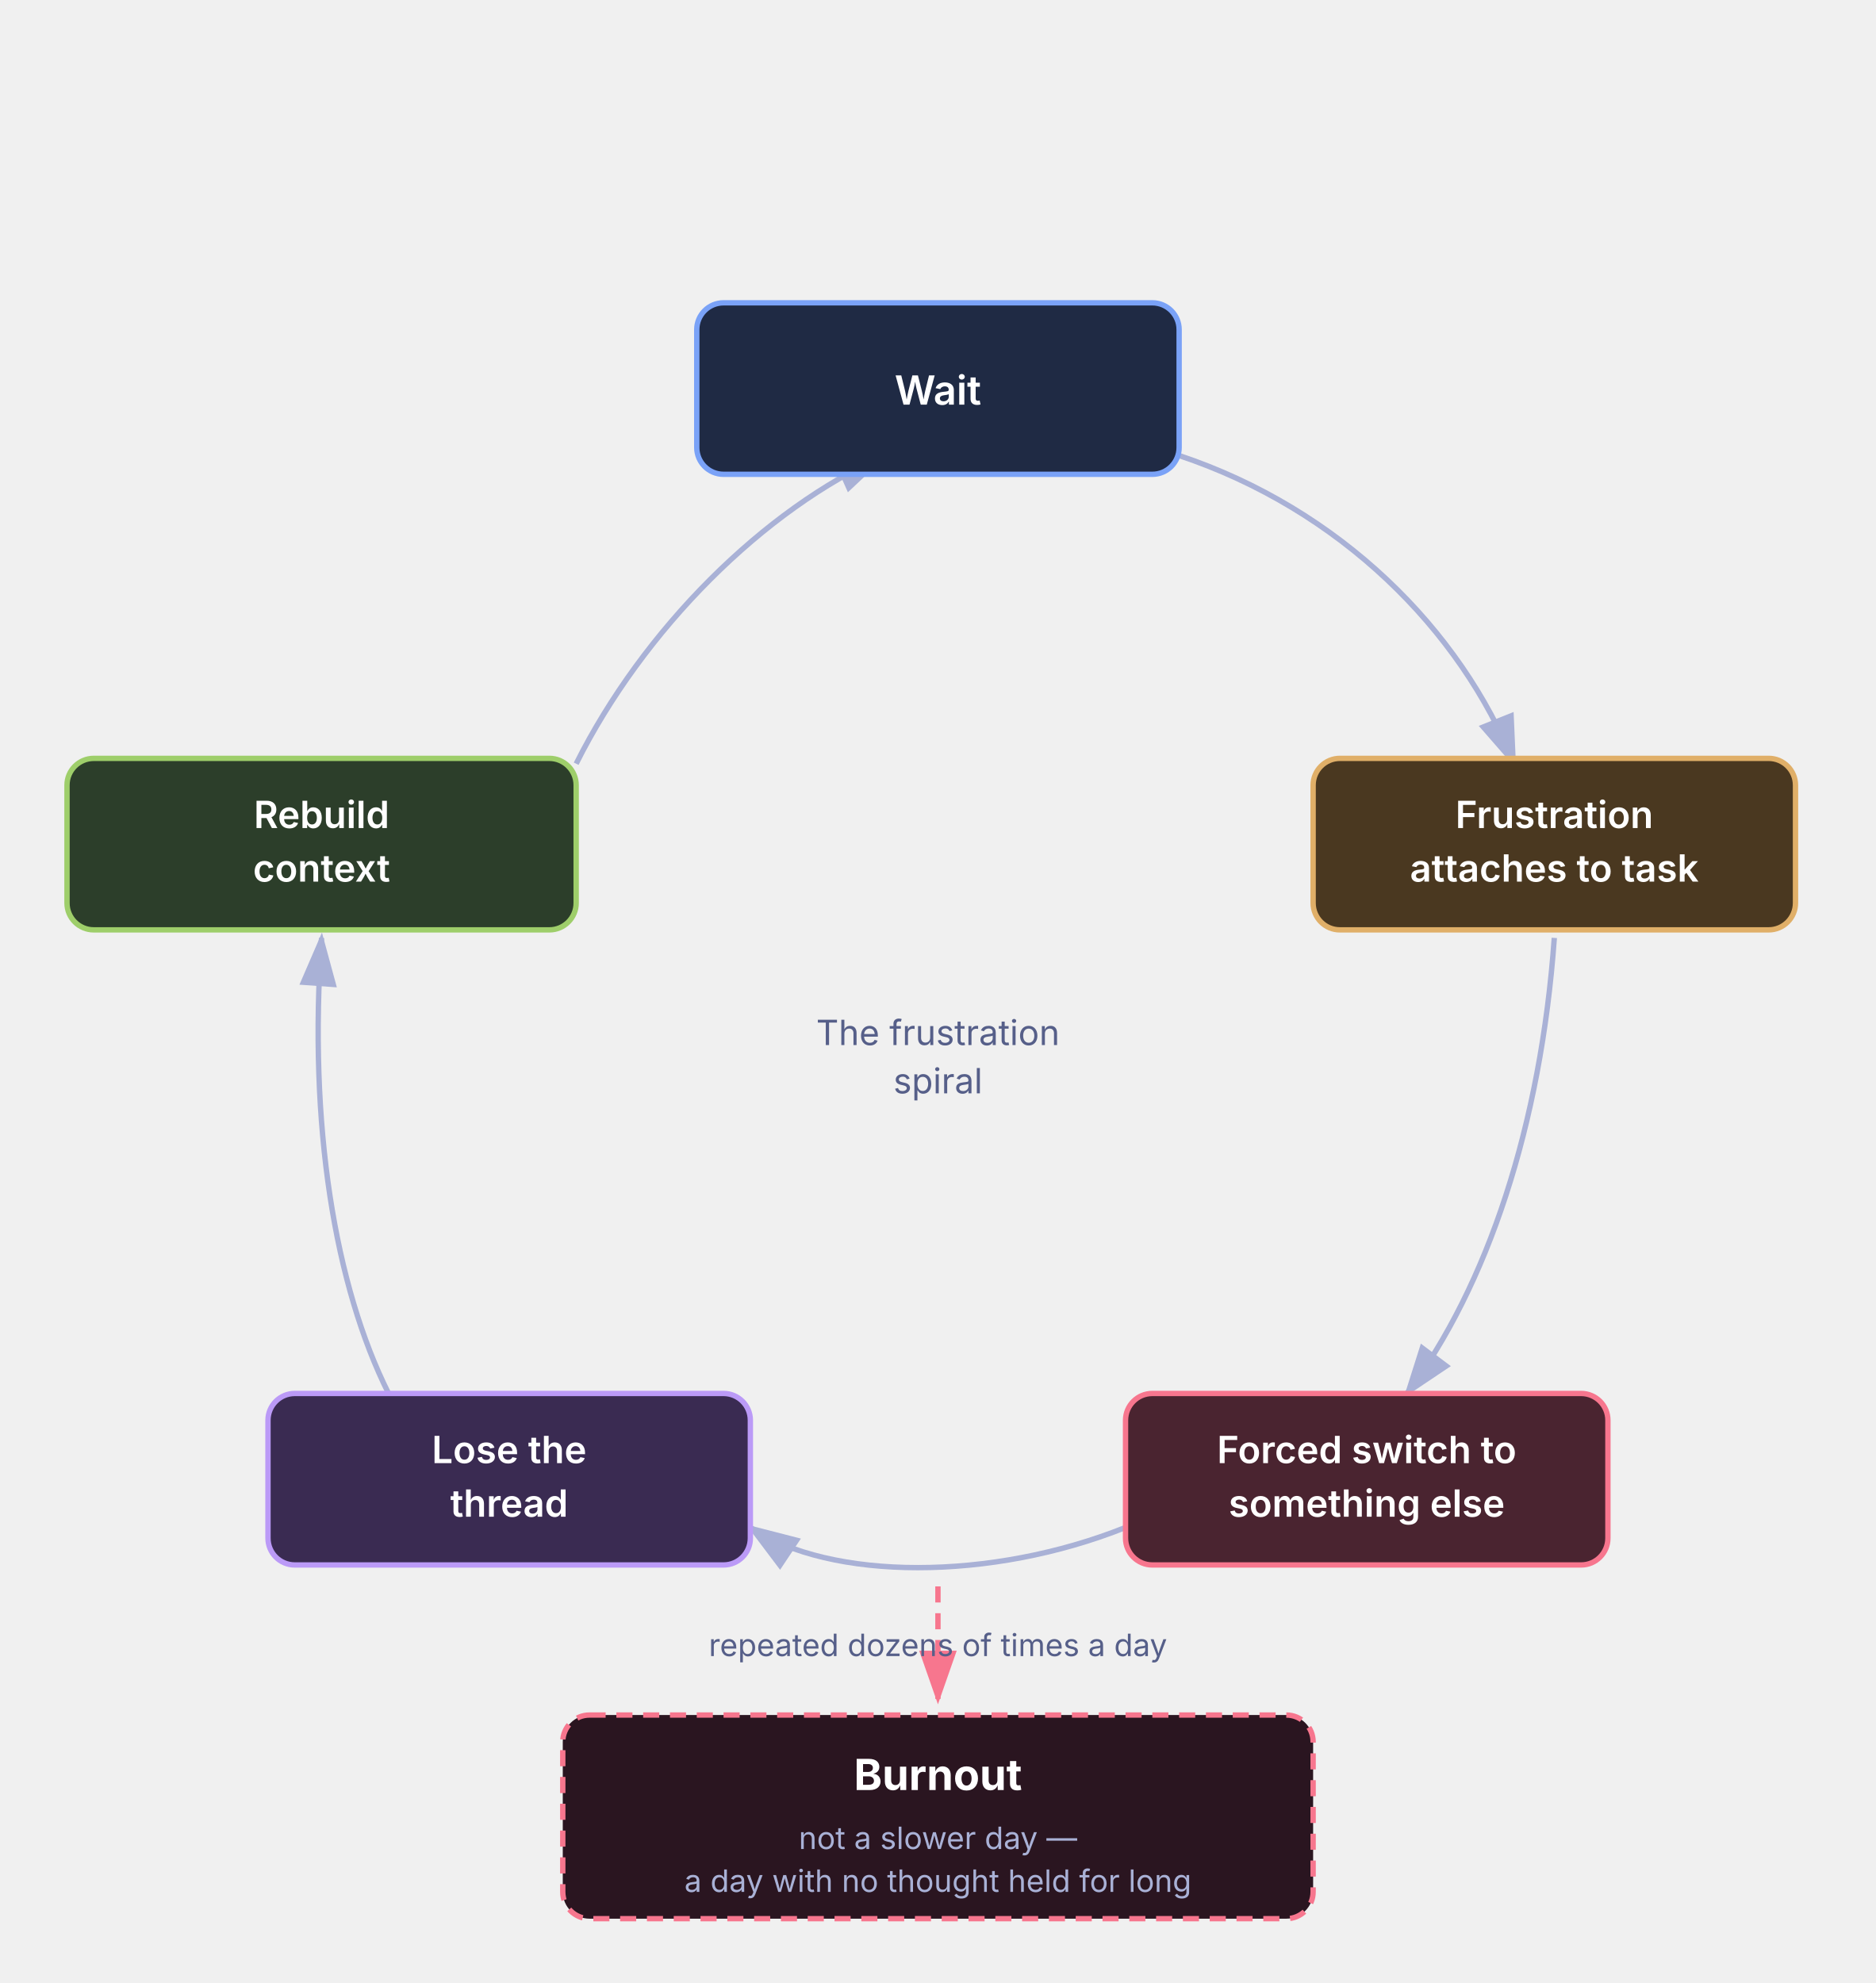
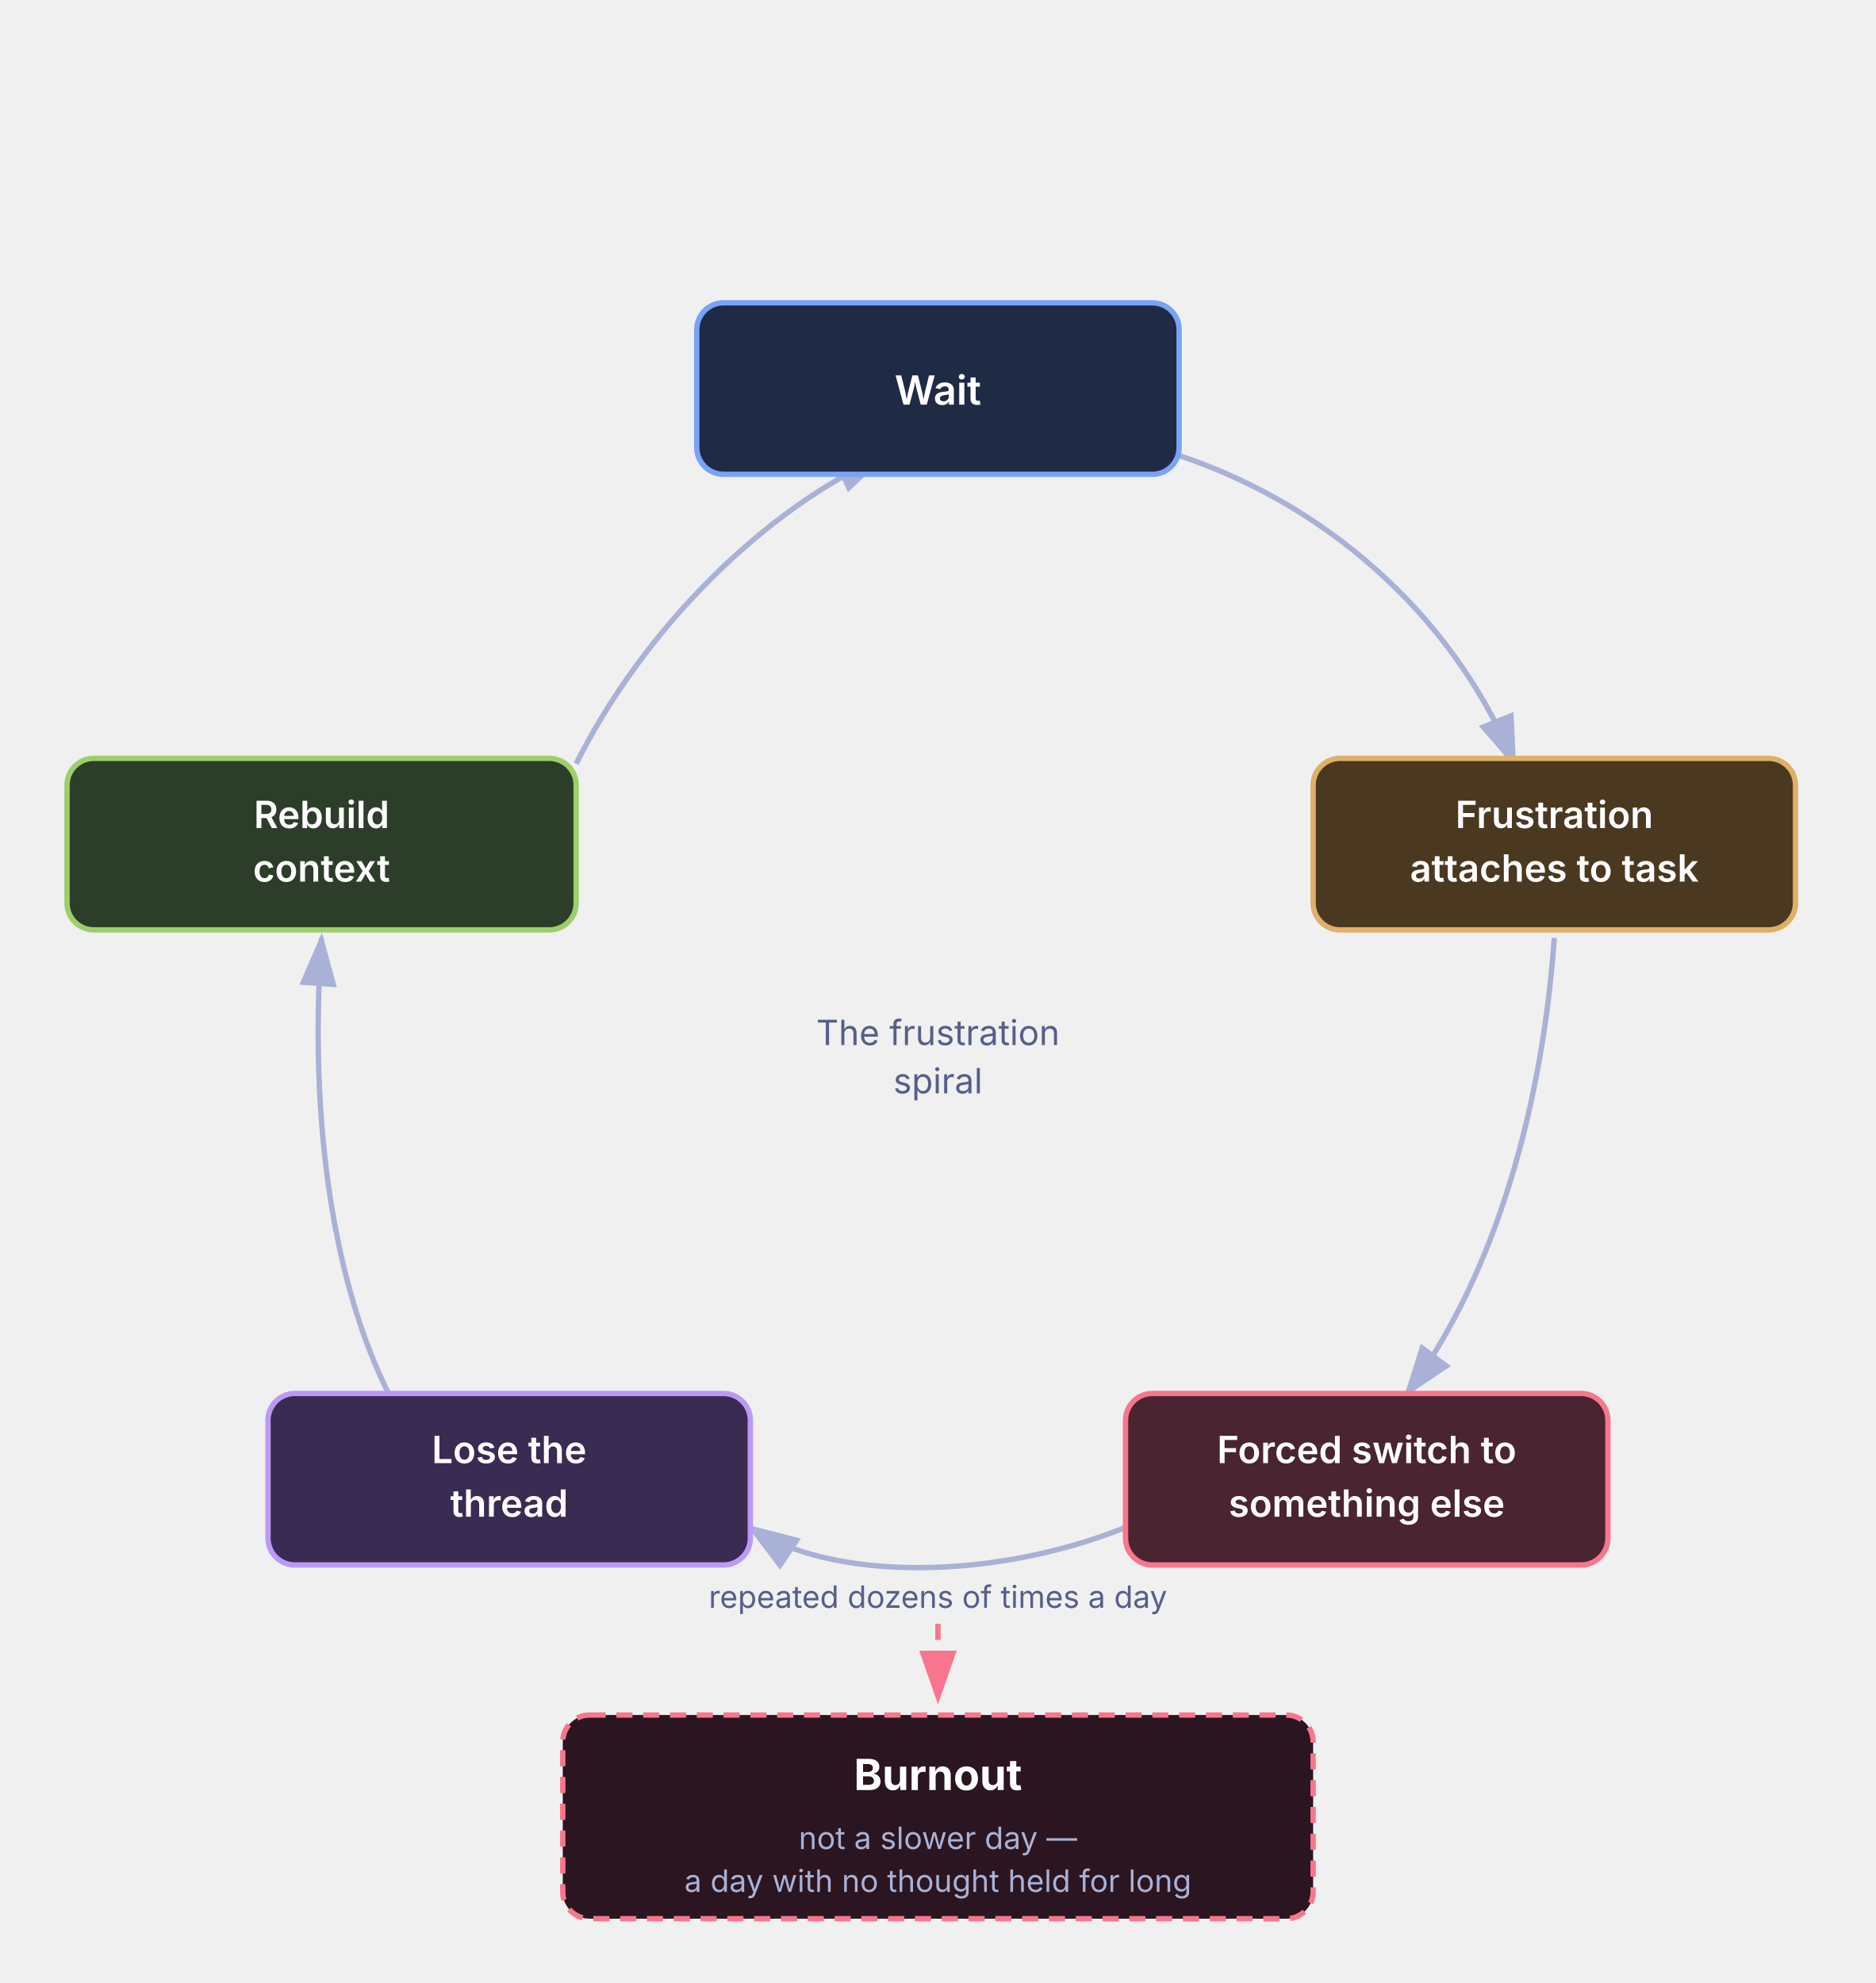
<svg xmlns="http://www.w3.org/2000/svg" viewBox="0 0 700 740" width="700" height="740" font-family="Inter, system-ui, sans-serif" style="background:#1a1b26">
  <defs>
    <marker id="loop-arrow" markerWidth="10" markerHeight="7" refX="9" refY="3.5" orient="auto">
      <polygon points="0 0, 10 3.5, 0 7" fill="#a9b1d6" />
    </marker>
    <marker id="exit-arrow" markerWidth="10" markerHeight="7" refX="9" refY="3.5" orient="auto">
      <polygon points="0 0, 10 3.5, 0 7" fill="#f7768e" />
    </marker>
  </defs>
  <path d="M 440,170 C 500,190 545,235 565,285" fill="none" stroke="#a9b1d6" stroke-width="2" marker-end="url(#loop-arrow)" />
  <path d="M 580,350 C 575,420 555,480 525,520" fill="none" stroke="#a9b1d6" stroke-width="2" marker-end="url(#loop-arrow)" />
  <path d="M 420,570 C 370,590 310,590 280,570" fill="none" stroke="#a9b1d6" stroke-width="2" marker-end="url(#loop-arrow)" />
  <path d="M 145,520 C 125,480 115,420 120,350" fill="none" stroke="#a9b1d6" stroke-width="2" marker-end="url(#loop-arrow)" />
  <path d="M 215,285 C 240,235 285,190 330,170" fill="none" stroke="#a9b1d6" stroke-width="2" marker-end="url(#loop-arrow)" />
  <rect x="260" y="113" width="180" height="64" rx="10" fill="#1f2a44" stroke="#7aa2f7" stroke-width="2" />
  <text x="350" y="151" text-anchor="middle" font-size="15" font-weight="600" fill="#ffffff">Wait</text>
  <rect x="490" y="283" width="180" height="64" rx="10" fill="#4a3820" stroke="#e0af68" stroke-width="2" />
  <text x="580" y="309" text-anchor="middle" font-size="14" font-weight="600" fill="#ffffff">Frustration</text>
  <text x="580" y="329" text-anchor="middle" font-size="14" font-weight="600" fill="#ffffff">attaches to task</text>
  <rect x="420" y="520" width="180" height="64" rx="10" fill="#4a2430" stroke="#f7768e" stroke-width="2" />
  <text x="510" y="546" text-anchor="middle" font-size="14" font-weight="600" fill="#ffffff">Forced switch to</text>
  <text x="510" y="566" text-anchor="middle" font-size="14" font-weight="600" fill="#ffffff">something else</text>
  <rect x="100" y="520" width="180" height="64" rx="10" fill="#3a2b52" stroke="#bb9af7" stroke-width="2" />
  <text x="190" y="546" text-anchor="middle" font-size="14" font-weight="600" fill="#ffffff">Lose the</text>
  <text x="190" y="566" text-anchor="middle" font-size="14" font-weight="600" fill="#ffffff">thread</text>
  <rect x="25" y="283" width="190" height="64" rx="10" fill="#2c3e2a" stroke="#9ece6a" stroke-width="2" />
  <text x="120" y="309" text-anchor="middle" font-size="14" font-weight="600" fill="#ffffff">Rebuild</text>
  <text x="120" y="329" text-anchor="middle" font-size="14" font-weight="600" fill="#ffffff">context</text>
  <text x="350" y="390" text-anchor="middle" font-size="13" font-weight="400" fill="#565f89">The frustration</text>
  <text x="350" y="408" text-anchor="middle" font-size="13" font-weight="400" fill="#565f89">spiral</text>
-   <path d="M 350,592 C 350,608 350,620 350,634" fill="none" stroke="#f7768e" stroke-width="2" stroke-dasharray="6 4" marker-end="url(#exit-arrow)" />
-   <text x="350" y="618" text-anchor="middle" font-size="11.5" fill="#565f89">repeated dozens of times a day</text>
+   <text x="350" y="600" text-anchor="middle" font-size="11.5" fill="#565f89">repeated dozens of times a day</text>
+   <path d="M 350,606 C 350,616 350,624 350,634" fill="none" stroke="#f7768e" stroke-width="2" stroke-dasharray="6 4" marker-end="url(#exit-arrow)" />
  <rect x="210" y="640" width="280" height="76" rx="10" fill="#2a1520" stroke="#f7768e" stroke-width="2" stroke-dasharray="6 4" />
  <text x="350" y="668" text-anchor="middle" font-size="16" font-weight="700" fill="#ffffff">Burnout</text>
  <text x="350" y="690" text-anchor="middle" font-size="11.5" fill="#a9b1d6">not a slower day —</text>
  <text x="350" y="706" text-anchor="middle" font-size="11.5" fill="#a9b1d6">a day with no thought held for long</text>
</svg>
